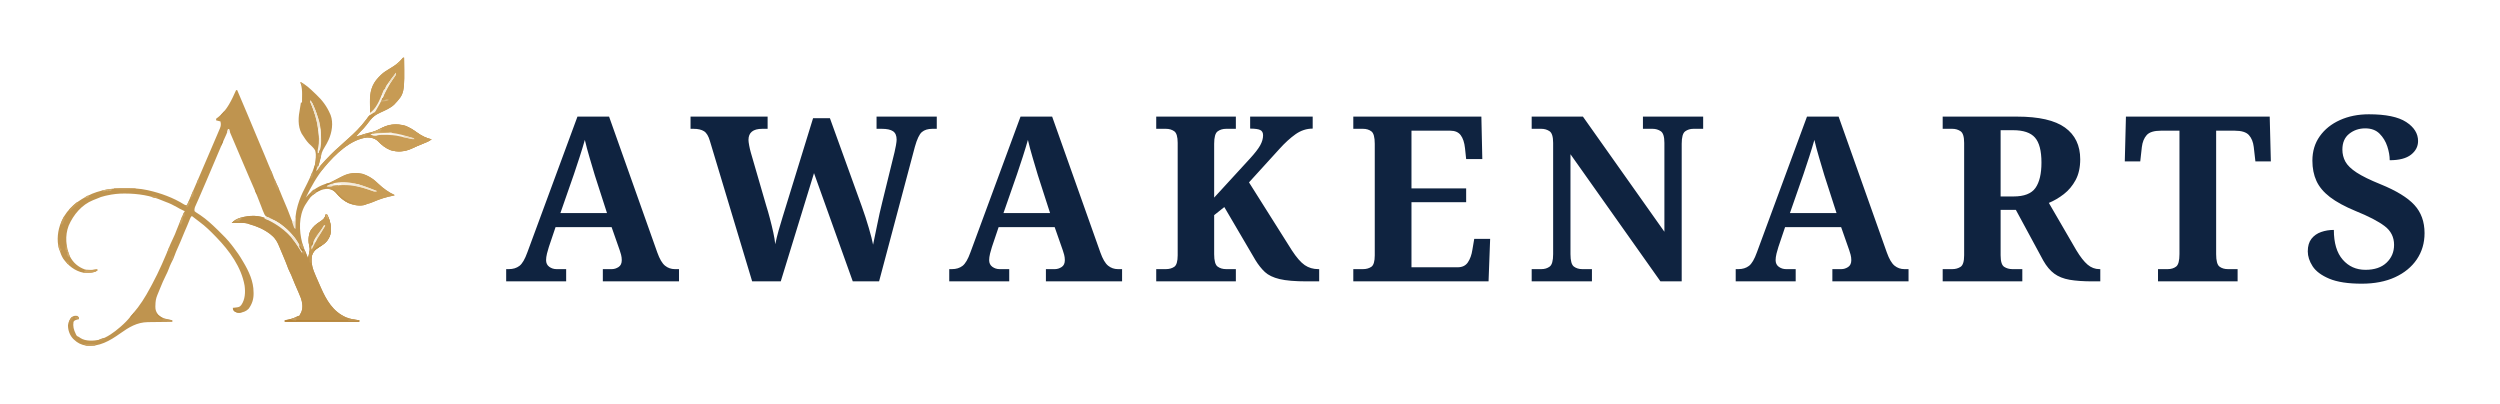
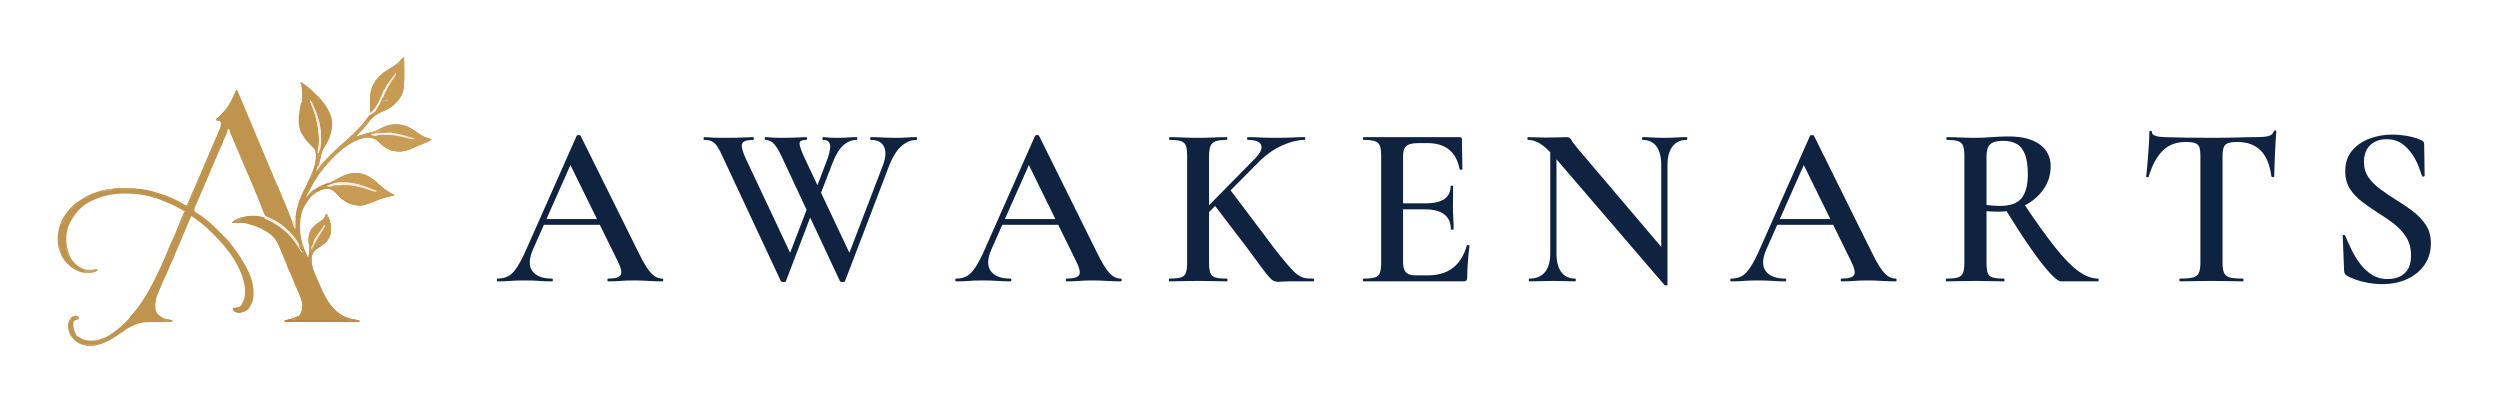
<svg xmlns="http://www.w3.org/2000/svg" viewBox="-34.532 769.698 1126.675 181.865">
  <g transform="translate(62.5019 271.1484) scale(0.65)">
    <path fill="#bf944f" d="M130.147 807h.75c.367 24.776.367 24.776-6.86 32.514-2.702 2.512-6.102 3.92-9.41 5.445-3.137 1.453-5.196 2.739-7.326 5.486q-1.017 1.313-2.037 2.622l-.538.694a39 39 0 0 1-3.845 4.243c-1.182 1.157-2.246 2.418-3.318 3.677a39 39 0 0 0 3.03-.863l.882-.286.934-.302c2.089-.676 4.135-1.276 6.296-1.685 1.928-.409 3.45-1.13 5.15-2.084 5.641-3.15 11.426-4.002 17.72-2.335 3.025 1.113 5.712 2.887 8.31 4.77 3.014 2.169 6.436 3.996 10.112 4.658-1.143.933-2.268 1.505-3.63 2.069l-1.26.527-1.313.54-3.812 1.588a130 130 0 0 0-4.408 1.99c-4.486 1.934-9.512 2.283-14.158.777-3.437-1.386-6.105-3.504-8.64-6.165-2.123-2.017-4.542-2.594-7.387-2.552-11.391 1.076-22.427 11.826-29.428 20.169-5.432 6.653-9.477 13.813-13.23 21.506.196-.235.392-.47.593-.714 3.983-4.631 8.883-7.73 14.787-9.281 2.442-.685 4.516-1.87 6.718-3.113 5.544-3.097 10.608-4.742 17.002-3.498 4.524 1.37 8.091 4.016 11.462 7.243 3.226 3.012 6.828 5.672 10.862 7.49v.375l-.626.119a66 66 0 0 0-14.085 4.38c-1.44.626-2.872 1.086-4.39 1.494l-.935.414c-3.658 1.307-8.469.303-11.932-1.162-3.384-1.73-6.235-4.316-8.647-7.22-1.334-1.478-2.92-2.424-4.929-2.608-4.999-.123-8.922 2.316-12.508 5.707-1.237 1.55-2.306 3.198-3.371 4.869l-.566.873c-4.342 7.602-4.124 17.674-1.948 25.875 1.07 3.662 2.525 7.196 4.012 10.705 1.513-5.992 1.513-5.992.935-8.215-.778-3.238-.718-7.963.938-10.886 1.744-2.742 3.872-4.527 6.6-6.233 2.244-1.448 3.242-2.38 3.886-5.003l1.124.374c.506 1.05.506 1.05.983 2.364l.483 1.307c1.152 3.395 1.46 7.698.196 11.123-.432.87-.432.87-.913 1.686l-.446.816c-1.443 2.21-3.377 3.366-5.57 4.731-2.84 1.8-4.817 3.375-5.594 6.812-.565 5.033.809 9.01 2.809 13.554l.607 1.394q.614 1.407 1.235 2.813.807 1.829 1.603 3.66c3.856 8.767 8.43 16.787 17.588 20.794 2.97 1.143 5.955 1.716 9.116 1.98v1.123H48.125v-1.123l1.098-.18c2.752-.483 5.11-1.05 7.57-2.447.695-.37.695-.37 1.444-.37l.305-.608c.32-.642.664-1.272 1.022-1.894 1.358-3.093.82-6.846-.273-9.95q-.512-1.271-1.053-2.529l-.476-1.18a121 121 0 0 0-2.333-5.35 66 66 0 0 1-1.873-4.542c-.562-1.491-1.163-2.915-1.896-4.33-.814-1.572-1.426-3.162-2.008-4.832a66 66 0 0 0-1.227-3.113q-.827-1.964-1.644-3.933a409 409 0 0 0-1.622-3.858q-.335-.792-.663-1.59c-1.32-3.206-2.596-5.868-5.36-8.096l-1.09-.937c-4.538-3.446-9.224-5.397-14.64-6.928l-1.185-.423c-2.096-.476-4.14-.404-6.282-.373l-1.317.01q-1.6.015-3.2.037c1.019-1.047 1.895-1.803 3.206-2.457l.868-.447c5.548-2.215 12.97-2.901 18.631-.677.942.407 1.85.863 2.762 1.334l1.645.794c3.11 1.54 5.872 3.248 8.468 5.573q.448.384.913.778c5.105 4.435 8.872 9.448 12.195 15.327-1.893-4.432-4.095-8.23-7.116-11.985l-.744-.954c-3.206-3.87-8.612-8.432-13.483-9.861-2.162-.727-3.562-1.382-4.678-3.386-.916-1.904-1.64-3.88-2.373-5.86q-.43-1.1-.865-2.197a584 584 0 0 1-1.747-4.469c-1.047-2.69-2.19-5.334-3.353-7.975a855 855 0 0 1-1.815-4.17l-.384-.886c-1.918-4.428-3.804-8.869-5.693-13.309l-.541-1.27q-1.301-3.054-2.599-6.11a1790 1790 0 0 0-1.931-4.535l-1.441-3.377-.547-1.273-.497-1.17-.443-1.034c-.311-.823-.311-.823-.311-1.572h-.75l-.14.824c-.23 1.032-.553 1.883-.988 2.845l-.476 1.066-.526 1.164-1.145 2.576-.304.684a483 483 0 0 0-3.256 7.578l-1.327 3.136-.36.854a5750 5750 0 0 1-4.978 11.716l-1.693 3.982a929 929 0 0 1-5.152 11.941 478 478 0 0 1-1.582 3.558l-.531 1.202-.452 1.007c-.34 1.008-.436 1.74-.31 2.796.88.775.88.775 2.106 1.544q.678.442 1.352.888l.71.466c4.21 2.838 7.93 6.306 11.562 9.836l.85.825c3.281 3.2 6.496 6.375 9.262 10.036l1.093 1.41c2.337 3.039 4.477 6.128 6.398 9.451l.441.74c3.864 6.476 7.194 13.483 7.166 21.147l.019.996c.003 3.904-1.14 7.33-3.506 10.45-1.871 1.837-3.98 2.511-6.578 2.739-1.441-.13-2.314-.474-3.535-1.24-.749-1.124-.749-1.124-.749-2.248l.904-.071c3.648-.422 3.648-.422 4.925-1.848 2.708-3.839 2.925-8.937 2.305-13.464-2.245-12.826-10.514-24.147-19.37-33.305-.133-.14-.133-.14-.808-.84-3.455-3.57-6.915-6.983-10.92-9.93-.92-.68-1.822-1.38-2.725-2.08q-1.386-1.07-2.775-2.132c-.8.8-1.01 1.297-1.404 2.341-1.147 2.956-2.425 5.856-3.681 8.766a244 244 0 0 0-2.806 6.761c-.576 1.42-1.213 2.812-1.847 4.206-.832 1.846-1.632 3.68-2.294 5.595-.637 1.842-1.495 3.524-2.387 5.255-.565 1.164-1.027 2.332-1.475 3.546a42 42 0 0 1-2.158 4.845c-1.436 2.815-2.651 5.708-3.841 8.634q-.526 1.29-1.057 2.578l-.994 2.425c-.98 2.414-1.246 4.358-1.29 6.94l-.042.931c-.034 2.371.572 3.87 2.055 5.716 2.687 2.617 6.189 3.052 9.738 3.746v1.123l-.752.007q-3.9.037-7.802.091-1.453.02-2.905.032-2.098.02-4.195.053l-1.295.007c-7.659.138-13.203 3.566-19.26 7.875-7.104 5.046-14.7 9.509-23.716 8.415-3.312-.605-5.807-1.796-8.24-4.12l-.652-.62c-2.362-2.492-3.6-6.02-3.55-9.436.227-2.227 1.178-4.052 2.704-5.675 1.384-.922 2.11-.895 3.746-.749.726.492.726.492 1.123 1.124v1.124l-1.24.304c-1.776.572-1.776.572-2.505 1.568-.507 3.002.17 5.565 1.498 8.24l.383.83c.485.884.949 1.01 1.864 1.417l1.077.75c3.658 2.34 9.055 1.99 13.202 1.17 5.305-1.604 10.045-5.074 14.186-8.662l.642-.553c2.498-2.174 4.748-4.422 6.793-7.038a46 46 0 0 1 1.632-1.964c4.67-5.313 8.558-11.494 11.86-17.742.463-.87.937-1.735 1.411-2.599 4.853-8.962 8.855-18.443 12.703-27.875a52 52 0 0 1 1.85-4.003c.92-1.798 1.634-3.648 2.344-5.539.571-1.505 1.19-2.988 1.815-4.472q.607-1.45 1.197-2.906l.354-.87q.346-.852.69-1.705c.477-1.17.949-2.202 1.652-3.257l-.833-.318a23 23 0 0 1-2.69-1.34l-.93-.527-.978-.554c-2.532-1.417-5-2.67-7.743-3.628a35 35 0 0 1-2.296-.916c-8.1-3.513-17.013-4.874-25.775-4.89l-.877-.005c-4.064-.01-7.84.433-11.81 1.316l-1.308.288c-2.022.459-3.865 1.056-5.734 1.952-.861.4-1.733.715-2.626 1.037-7.864 3.149-13.638 10.1-16.924 17.697-2.632 6.92-1.995 14.737.959 21.429 2.239 4.326 5.725 7.261 10.277 8.908 2.812.704 5.782.503 8.614 0v.749c-2.872 1.915-6.406 1.77-9.737 1.498-5.88-1.23-10.376-4.879-13.84-9.64-1.206-1.92-1.965-3.934-2.64-6.09l-.413-1.141c-1.56-5.601-.792-12.694 1.537-17.96l.48-1.174c3.909-8.704 11.678-14.45 20.119-18.302l.961-.452c2.019-.881 4.127-1.453 6.249-2.03q.418-.114.85-.234c5.11-1.331 10.126-1.543 15.371-1.52l1.004.001c4.913.018 9.704.164 14.516 1.239l.872.189c8.52 1.898 17.441 5.13 24.834 9.798.886.5.886.5 2.01.5q4.406-10.144 8.758-20.311l2.634-6.149 1.419-3.31q1.83-4.275 3.67-8.547a1928 1928 0 0 0 3.513-8.204q.57-1.34 1.146-2.675.674-1.57 1.331-3.145l.378-.864c.75-1.832.804-2.969.371-4.847l-2.996-.75v-1.123c.674-.581.674-.581 1.615-1.24 5.97-4.63 9.233-11.875 12.242-18.61h.75c2.44 5.65 4.848 11.311 7.21 16.994q2.954 7.112 5.945 14.209l.752 1.784 1.11 2.636a6687 6687 0 0 1 3.488 8.29l.618 1.47c.9 2.14 1.796 4.28 2.652 6.438.63 1.588 1.31 3.15 2.007 4.71.758 1.706 1.472 3.406 2.083 5.173.637 1.818 1.475 3.48 2.356 5.192 1.097 2.254 2.007 4.587 2.944 6.912.355.87.725 1.732 1.097 2.595.734 1.712 1.452 3.432 2.171 5.15.16.383.322.766.488 1.16a134 134 0 0 1 2.576 6.652 37 37 0 0 0 1.337 3.12c.54 1.134.954 2.174 1.24 3.394l.01-.758c.091-5.175.348-10.01 1.863-14.972l.241-.825c1.153-3.9 2.68-7.45 4.56-11.048 2.58-5.017 5.04-10.103 6.81-15.467q.146-.433.3-.878c.86-3.044 1.065-7.162.16-10.205-1.07-1.85-2.817-3.254-4.342-4.727-1.7-1.798-3.025-3.832-4.358-5.913l-.606-.909c-2.89-5.38-2.32-11.73-1.175-17.49.264-1.357.474-2.703.657-4.073h.75q.03-2.235.046-4.471l.02-1.268c.013-2.445-.158-4.64-.816-6.995l-.374-1.498c3.793 1.77 6.888 4.786 9.877 7.655q.6.577 1.209 1.147c4.116 3.864 7.246 8.071 9.513 13.295l.386.877c1.996 5.407.872 12.053-1.448 17.177-.865 1.806-1.765 3.59-2.865 5.265-1.584 2.444-2.28 4.74-2.862 7.58-.624 2.941-1.355 5.672-2.575 8.427.169-.219.338-.437.51-.662 3.039-3.872 6.393-7.395 9.86-10.878l.795-.8a87 87 0 0 1 4.605-4.272 120 120 0 0 0 3.144-2.864 138 138 0 0 1 3.9-3.517c1.56-1.36 3.04-2.79 4.504-4.254l.792-.794c2.314-2.341 4.386-4.797 6.36-7.434 2.097-2.747 2.097-2.747 3.71-3.547 2.442-1.369 3.605-4.288 4.891-6.67l.454-.823c2.777-5.042 2.777-5.042 3.666-7.44 1.801-4.779 4.827-9.027 7.865-13.086-1.49 1.36-2.591 2.946-3.745 4.588l-.59.824a35.4 35.4 0 0 0-3.155 5.45h-.75l-.266.886c-1.85 5.216-4.518 11.473-8.722 15.218h-.75a654 654 0 0 1-.06-5.353q-.009-.908-.024-1.816c-.109-6.898 1.046-12.273 5.958-17.427l.868-.872.729-.755c2.07-1.997 4.457-3.394 6.912-4.862 3.088-1.85 5.669-3.729 7.936-6.554z" />
    <path fill="#bc904b" d="m76.59 915.614 1.123.374c.506 1.05.506 1.05.983 2.364l.483 1.307c1.152 3.395 1.46 7.698.196 11.123-.432.87-.432.87-.913 1.686l-.446.816c-1.443 2.21-3.377 3.366-5.57 4.731-2.84 1.8-4.817 3.375-5.594 6.812-.565 5.033.809 9.01 2.809 13.554l.607 1.394q.615 1.407 1.235 2.813.807 1.828 1.603 3.66c3.856 8.767 8.43 16.787 17.588 20.794 2.97 1.143 5.955 1.716 9.116 1.98v1.123H48.125v-1.123c.362-.06.725-.12 1.098-.18 2.752-.483 5.11-1.05 7.57-2.447.695-.37.695-.37 1.444-.37l.305-.608c.32-.642.664-1.272 1.022-1.894 1.358-3.093.82-6.846-.273-9.95q-.512-1.271-1.054-2.529l-.475-1.18a121 121 0 0 0-2.333-5.35 66 66 0 0 1-1.873-4.542c-.562-1.491-1.163-2.915-1.896-4.33-.814-1.572-1.426-3.162-2.008-4.832a66 66 0 0 0-1.227-3.113q-.827-1.964-1.644-3.933a409 409 0 0 0-1.622-3.858q-.335-.792-.663-1.59c-1.32-3.206-2.596-5.868-5.36-8.096l-1.09-.937c-4.538-3.446-9.224-5.397-14.64-6.928l-1.185-.423c-2.096-.476-4.14-.404-6.282-.373l-1.317.01q-1.6.015-3.2.037c1.019-1.047 1.895-1.803 3.206-2.457l.868-.447c5.548-2.215 12.97-2.901 18.631-.677.942.407 1.85.863 2.762 1.334l1.645.794c3.11 1.54 5.872 3.248 8.468 5.573q.448.384.913.778c5.105 4.435 8.872 9.448 12.195 15.327l-.423-.767-.536-1.012-.54-1c-.403-1.044-.398-1.442.001-2.465l.445 1.264c.31.736.31.736.679 1.358l.913.351c1.32.548 1.545 1.289 2.115 2.555a93 93 0 0 1 1.466 3.836c1.513-5.992 1.513-5.992.935-8.215-.778-3.238-.718-7.963.938-10.886 1.744-2.742 3.872-4.527 6.6-6.233 2.244-1.448 3.242-2.38 3.886-5.003" />
    <path fill="#c79b54" d="M130.147 807h.75c.367 24.776.367 24.776-6.86 32.514-2.702 2.512-6.102 3.92-9.41 5.445-3.137 1.453-5.196 2.739-7.326 5.486q-1.017 1.313-2.037 2.622l-.538.694a39 39 0 0 1-3.845 4.243c-1.182 1.157-2.246 2.418-3.318 3.677a39 39 0 0 0 3.03-.863l.882-.286.934-.302c2.089-.676 4.135-1.276 6.296-1.685 1.928-.409 3.45-1.13 5.15-2.084 5.641-3.15 11.426-4.002 17.72-2.335 3.025 1.113 5.712 2.887 8.31 4.77 3.014 2.169 6.436 3.996 10.112 4.658-1.143.933-2.268 1.505-3.63 2.069l-1.26.527-1.313.54-3.812 1.588a130 130 0 0 0-4.408 1.99c-4.486 1.934-9.512 2.283-14.158.777-3.437-1.386-6.105-3.504-8.64-6.165-2.123-2.017-4.542-2.594-7.387-2.552-11.569 1.093-22.632 12.052-29.674 20.54l-.504.614c-1.993 2.399-1.993 2.399-3.49 2.544l-.75-.75c.07-1.556 1.178-2.603 2.154-3.721l.58-.67c3.813-4.323 7.94-8.487 12.313-12.245 1.064-.92 2.09-1.88 3.118-2.839a138 138 0 0 1 3.9-3.517c1.56-1.36 3.04-2.79 4.504-4.254l.792-.794c2.314-2.341 4.386-4.797 6.36-7.434 2.097-2.747 2.097-2.747 3.71-3.547 2.442-1.369 3.605-4.288 4.891-6.67l.454-.823c2.777-5.042 2.777-5.042 3.666-7.44 1.801-4.779 4.827-9.027 7.865-13.086-1.49 1.36-2.591 2.946-3.745 4.588l-.59.824a35.4 35.4 0 0 0-3.155 5.45h-.75l-.266.886c-1.85 5.216-4.518 11.473-8.722 15.218h-.75a654 654 0 0 1-.06-5.353q-.009-.908-.024-1.816c-.109-6.898 1.046-12.273 5.958-17.427l.868-.872.729-.755c2.07-1.997 4.457-3.394 6.912-4.862 3.088-1.85 5.669-3.729 7.936-6.554z" />
    <path fill="#c89c55" d="M109.548 891.27c1.305 1.067 2.528 2.205 3.745 3.37 3.226 3.012 6.828 5.672 10.862 7.49v.375l-.626.119a66 66 0 0 0-14.085 4.38c-1.44.626-2.872 1.086-4.39 1.494l-.935.414c-3.658 1.307-8.469.303-11.932-1.162-3.059-1.564-5.826-3.87-8.037-6.485-2.295-2.71-4.502-3.207-7.935-3.629v-.374h2.247v-.75h-1.498v-.748l4.12-1.498-1.498-.75c2.247-1.123 2.247-1.123 2.953-1.474a277 277 0 0 0 3.867-1.962l.789-.405q.75-.385 1.498-.778c6.966-3.555 14.626-1.924 20.855 2.372" />
    <path fill="#c99d56" d="m138.991 858.248.894.648c3.014 2.169 6.436 3.996 10.112 4.658-1.143.933-2.268 1.505-3.63 2.069l-1.26.527-1.313.54a1923 1923 0 0 0-3.812 1.588 130 130 0 0 0-4.408 1.99c-4.486 1.934-9.512 2.283-14.158.777-3.448-1.39-6.091-3.519-8.65-6.167-2.133-2.055-4.497-2.432-7.338-2.822v-.375l3.746-.749-1.498-.749 1.498-.374v-.75l-.75-.374.69-.222c2.536-.865 4.88-1.956 7.237-3.217 7.554-3.944 16.004-1.65 22.64 3.002" />
    <path fill="#c59953" d="m76.59 915.614 1.123.374c.506 1.05.506 1.05.983 2.364l.483 1.307c1.152 3.395 1.46 7.698.196 11.123-.432.87-.432.87-.913 1.686l-.446.816c-1.443 2.21-3.377 3.367-5.57 4.731-2.86 1.805-4.732 3.397-5.594 6.812a28.6 28.6 0 0 0-.375 4.494l-1.123-.374q-.11-1.755-.21-3.511l-.065-1.01-.055-.965-.053-.892c.008-.738.008-.738.383-1.487.084-2.284.084-2.284-.186-3.362-.802-3.215-.71-7.967.935-10.87 1.744-2.742 3.872-4.527 6.6-6.233 2.244-1.448 3.242-2.38 3.886-5.003" />
    <path fill="#f7f1e8" d="M35.017 917.112c5.12 1.743 9.368 4.356 13.483 7.865l.875.723c4.848 4.12 8.715 9.864 11.11 15.756l-.375.75c-1.082-1.607-2.158-3.212-3.16-4.87-5.266-8.459-12.714-14.139-21.559-18.352q-.75-.371-1.498-.749h1.124z" />
    <path fill="#f5edde" d="M112.17 899.509c-1.338.476-2.108.268-3.426-.205l-1.134-.396-1.199-.429c-5.724-1.979-11.157-3.164-17.228-3.16h-1.05c-2.116.015-4.09.181-6.16.652-1.537.289-3.077.228-4.634.167.913-.914 1.655-1.117 2.879-1.521l1.151-.388c10.54-2.937 21.157 1.427 30.8 5.28" />
    <path fill="#f7f2e6" d="M65.728 836.588c1.591 1.4 2.16 3.347 2.95 5.267l.504 1.22c1.373 3.388 2.504 6.795 3.288 10.367l.208.907c.615 2.959.665 5.863.658 8.877l.018 1.482c.001 2.714-.19 4.96-1.259 7.46l-.374 1.124h-.75c-.063-1.487-.001-2.741.37-4.184.41-1.783.51-3.472.496-5.296l-.005-.979c-.153-8.643-2.442-16.956-5.859-24.842-.245-.654-.245-.654-.245-1.403" />
    <path fill="#f8f2e7" d="M125.278 817.487c0 1.255-.164 1.494-.864 2.484l-.563.812-.61.87c-1.584 2.318-3.05 4.652-4.353 7.14l-.405.773c-.803 1.564-1.506 3.156-2.193 4.775-1.408 3.062-2.951 6.054-4.729 8.918l-.787 1.272c-.938 1.151-1.736 1.613-3.099 2.17l-.374-1.499 1.025-.787c4.26-3.567 6.439-10.405 8.713-15.318h.749l.082-.782c.376-1.402 1.122-2.405 1.978-3.548.082-.114.082-.114.501-.686q.775-1.053 1.559-2.1l.506-.681a506 506 0 0 1 2.864-3.813" />
    <path fill="#f7f1e7" d="M116.664 858.849h1.48c4.917.06 9.544 1.088 14.25 2.458l1.064.31c1.55.458 3.069.919 4.554 1.562-.936.469-1.263.33-2.273.11l-.925-.198-.968-.216-.943-.202c-1.45-.315-2.892-.647-4.33-1.017-3.79-.931-7.53-1.165-11.417-1.168l-1.086-.001c-1.503.012-2.819.067-4.275.445-1.645.089-2.685.047-4.12-.749 3-1.126 5.802-1.34 8.99-1.334" />
    <path fill="#c49a56" d="M72.095 871.42h.75c1.066 2.207.524 3.877-.071 6.132l-.252 1.03a47 47 0 0 1-1.925 5.946l-.375-1.124-1.123.375c-.047-2.765-.047-2.765.176-3.862.246-1.248.326-2.477.409-3.746l.095-1.423.069-1.082 1.873-.374z" />
    <path fill="#b17e30" d="M53.369 988.647v.375l46.441.374v.375H48.5v-.375c1.699-.544 3.064-.837 4.869-.749" />
    <path fill="#f2e8d7" d="M65.728 836.588c1.591 1.4 2.16 3.347 2.95 5.267l.502 1.216c.988 2.442 1.89 4.887 2.611 7.421l.236.81c.421 1.593.454 2.79.068 4.387l-.21 1.077-.164.796h-.375l-.098-.884c-.826-6.574-2.644-12.616-5.275-18.687-.245-.654-.245-.654-.245-1.403" />
    <path fill="#f2e9d7" d="m75.466 923.104.749.375-.783 1.264c-3.06 4.961-6.063 9.952-8.58 15.215-.49-1.116-.347-1.584.03-2.77q.316-.75.648-1.49c.06-.132.06-.132.355-.8 1.2-2.59 2.797-4.794 4.51-7.06 1.112-1.518 2.084-3.133 3.07-4.734" />
    <path fill="#f4eddd" d="M125.278 817.487c0 1.255-.164 1.494-.864 2.484l-.563.812-.61.87c-2.213 3.233-4.074 6.567-5.828 10.066l-.465.928-.284.57-1.123-.374c.415-1.306.847-2.538 1.498-3.746h.749l.082-.782c.376-1.402 1.122-2.405 1.978-3.548l.501-.686q.775-1.053 1.559-2.1l.506-.681a506 506 0 0 1 2.864-3.813" />
    <path fill="#faf7f1" d="m117.273 858.99 1.572.015q1.906.02 3.812.055c-1.114.636-1.94.847-3.218.877l-.983.034-1.02.025c-3.85.095-3.85.095-5.64.937-1.654.115-2.68.044-4.12-.75 3.17-1.257 6.243-1.257 9.597-1.194" />
    <path fill="#f1e7d7" d="M52.994 930.22c1.543.515 2.053 1.572 2.903 2.88l.496.755c1.557 2.413 3.032 4.926 4.092 7.601l-.375.75c-1.082-1.607-2.158-3.212-3.16-4.87-.889-1.445-1.922-2.746-3-4.053-.616-.864-.977-1.692-1.33-2.688z" />
    <path fill="#f3e6d0" d="M95.316 894.266c2.318.195 4.34.588 6.531 1.357l.86.295c3.19 1.104 6.33 2.339 9.463 3.59-1.338.477-2.108.27-3.426-.204l-1.135-.396-1.198-.429c-3.303-1.147-6.517-2.131-9.971-2.715l.374-.75z" />
    <path fill="#cea667" d="M-81.837 953.816v.749c-2.926 1.95-6.369 1.577-9.738 1.498 1.026-1.24 1.536-1.828 3.163-2.042l1.379.076c1.843.085 3.39-.281 5.196-.281" />
    <path fill="#c0934b" d="M80.335 897.636c1.526.515 2.498 1.203 3.675 2.294l.999.915c.944.911.944.911 1.641 1.694 2.3 2.574 5.21 3.788 8.291 5.21q.752.37 1.499.749c-4.781-.228-8.42-2.963-11.614-6.436q-.632-.75-1.256-1.507c-.954-1.044-2.066-1.757-3.235-2.544z" />
    <path fill="#d0ab69" d="m114.417 856.063 1.124.75-1.873 1.498 7.116.374v.375l-.824.028-3.717.136-1.296.044-1.258.048-1.154.041c-1.14.08-2.238.246-3.361.452v-.75l-.75-.374.836-.288c.365-.13.73-.258 1.108-.39l1.092-.383c1.066-.43 1.99-.944 2.957-1.56" />
    <path fill="#fcfbf8" d="m87.076 894.266.375.749c-3.397.662-6.635 1.289-10.112 1.123 2.561-2.562 6.413-1.981 9.737-1.872" />
    <path fill="#c3944c" d="M110.297 844.828c.375 1.123.375 1.123.164 1.825-.781 1.155-1.658 1.84-2.786 2.669h-1.123l-1.124.749c0-1.538.437-1.883 1.498-2.996a55 55 0 0 1 3.371-2.247" />
    <path fill="#c49a58" d="M-70.226 897.636h14.98v.375c-10.018 1.049-10.018 1.049-14.98 0z" />
    <path fill="#c59b58" d="m68.35 898.385 1.498.75v1.498c-1.124.842-1.124.842-2.247 1.498l-1.498-1.124c.521-1.261 1.115-1.867 2.247-2.622" />
    <path fill="#c79d57" d="m-95.694 907 .749.374v.75c-.59.58-.59.58-1.382 1.24a44 44 0 0 0-2.668 2.434c-.82.82-.82.82-1.943 1.569l-.374-1.124 1.756-1.78.987-1A34 34 0 0 1-95.694 907" />
    <path fill="#eee3ce" d="M65.728 836.588c1.516 1.35 2.096 3.13 2.88 4.962q.231.52.471 1.055c.845 1.961 1.347 3.456 1.143 5.593-.782-.782-.938-1.151-1.26-2.178l-.278-.863-.287-.914c-.766-2.377-1.616-4.639-2.669-6.906z" />
    <path fill="#f0e7d6" d="M55.241 917.86h.375v7.866c-1.096-.548-1.146-1.274-1.545-2.411-.132-.37-.265-.74-.4-1.122-.302-.961-.302-.961-.302-1.71h1.498z" />
    <path fill="#b98c44" d="M12.17 980.782h3.371l-1.498 1.498c.962.481 1.785.498 2.856.585l1.138.095.875.07c-1.402.934-2.083.889-3.745.748-1.427-.511-2.066-.768-2.763-2.13z" />
    <path fill="#f1e5cf" d="m75.466 923.104.749.375q-.98 1.628-1.966 3.254l-.558.926c-.948 1.562-1.903 3.041-3.094 4.434-.297-.601-.297-.601-.375-1.498a23 23 0 0 1 1.756-2.364c1.352-1.64 2.474-3.254 3.488-5.127" />
    <path fill="#fbfaf6" d="M72.095 854.94c.962 1.439.834 2.926.796 4.588l-.01.846q-.015 1.027-.037 2.056l-.749.375c-.912-6.041-.912-6.041 0-7.865" />
    <path fill="#c69e5d" d="M60.11 935.838c.735 1.313 1.108 2.672 1.498 4.12-2.09-.546-2.09-.546-2.785-1.451-.248-.937-.233-1.41.164-2.294z" />
    <path fill="#c7a062" d="M-91.2 1005.5h8.24l-.375 1.125q-1.545.044-3.09.07l-.882.028-.856.011-.784.018c-.755-.127-.755-.127-2.253-1.251" />
    <path fill="#c49b5b" d="M40.635 890.895c.831.832 1.062 1.436 1.474 2.528.438 1.14.888 2.19 1.451 3.277l.445.936-.374.75-1.124-.375a27 27 0 0 1-1.006-2.739l-.256-.769c-.41-1.275-.61-2.255-.61-3.608" />
    <path fill="#c69d5b" d="M-104.683 916.737c.512 1.39.234 2.259-.258 3.629l-.378 1.104c-.488.885-.488.885-1.291 1.197l-.695.063c.617-2.13 1.607-4.033 2.622-5.993" />
    <path fill="#cba361" d="m-23.036 917.112.75.749c-.126 1.804-.753 3.248-1.499 4.869l-1.123-.375c.578-1.768 1.153-3.527 1.872-5.243" />
    <path fill="#c8a365" d="M19.286 918.235h-1.123v.75l-1.498.749.374.749h-2.996v-1.124q.886-.394 1.779-.772l1-.435c1.024-.308 1.479-.282 2.464.083" />
    <path fill="#b98d45" d="M82.207 893.891c-1.623 1.082-3.26 1.962-5.243 1.756l-.75-.258c.375-.749.375-.749 1.101-1.17 1.633-.467 3.206-.387 4.892-.328" />
    <path fill="#c29959" d="m-36.144 987.898.74.15c1.747.354 3.492.696 5.252.974v.374h-6.367z" />
    <path fill="#ceab70" d="M-71.35 898.385c-.655.585-.655.585-1.498 1.124-.796-.164-.796-.164-1.498-.375l-.75.75v-.75l-1.03.422c-1.216.327-1.216.327-2.041-.026q-.333-.194-.673-.396 1.45-.297 2.902-.585l.828-.172c1.388-.271 2.41-.403 3.76.008" />
    <path fill="#ecddc2" d="M125.278 817.487c0 1.258-.185 1.537-.875 2.544l-.552.808-.586.838-.576.85c-1.067 1.543-1.067 1.543-1.53 2.076h-.75c.518-1.499 1.214-2.552 2.224-3.769.907-1.1 1.8-2.2 2.645-3.347" />
    <path fill="#c19553" d="m96.908 988.624.845.113q1.03.139 2.057.284v.375h-7.865c.375-.75.375-.75 1.056-.991 1.318-.214 2.597.033 3.907.219" />
    <path fill="#f4ecdf" d="m35.017 917.112 2.996 1.123-.375 1.499-3.745-1.124 1.124-.375z" />
    <path fill="#c9a261" d="M-15.17 898.76c.55 1.652.163 2.882-.375 4.494h-.749l-.375 1.498h-.749c.655-2.047 1.37-4.029 2.248-5.992" />
    <path fill="#c29a5d" d="m56.365 987.523-.375 1.873h-3.745v-1.123q.817-.298 1.639-.585c.304-.11.608-.218.921-.33.81-.209.81-.209 1.56.165" />
    <path fill="#c99c54" d="M-81.837 953.816v.749c-1.17.78-1.325.838-2.626.74l-.86-.059-.891-.073c-.299-.02-.597-.042-.905-.064q-1.104-.08-2.208-.17v-.374l1.025-.07c.221-.014.221-.014 1.339-.094l1.33-.092c1.361-.137 2.407-.493 3.796-.493" />
    <path fill="#bd8d44" d="m69.099 881.531.14.726.234.773.75.374c-.281 1.78-.281 1.78-1.124 2.622l-.75-.375.165-1.638.092-.922c.118-.81.118-.81.493-1.56" />
    <path fill="#b68335" d="M53.369 988.647v.375l3.37.374v.375H48.5v-.375c1.7-.544 3.065-.837 4.87-.749" />
    <path fill="#c1974f" d="M12.92 920.108c1.048.014 1.888.09 2.902.281l.791.129c.643.105 1.284.221 1.924.34v.374l-7.116.374z" />
    <path fill="#b5863d" d="M58.237 936.587c.75 1.124.75 1.124 1.054 1.896.6.98 1.247 1.137 2.317 1.475l-.749 1.873c-1.25-1.121-1.975-2.194-2.622-3.745z" />
    <path fill="#bd9042" d="m73.219 936.587.749.375c-1.983 1.395-3.967 2.787-5.993 4.12.906-2.306 3.137-3.421 5.244-4.495" />
    <path fill="#c9a364" d="m-18.541 906.625 1.123.375c-.452 1.66-.942 2.614-2.247 3.745l-.749-1.124.515-.445c.712-.794 1.007-1.551 1.358-2.551" />
    <path fill="#ecdabe" d="m132.131 861.414 1.012.267c.381.085.761.17 1.153.256l1.188.283 1.2.28.954.305.374.75-7.865-1.499c1.124-.75 1.124-.75 1.984-.642" />
    <path fill="#d6b783" d="M120.41 836.213c-1.275.85-1.935.886-3.442.984l-1.233.085-.943.055.374-1.124q.994-.109 1.99-.21l1.119-.119c1.01-.045 1.01-.045 2.134.33" />
    <path fill="#ba8d46" d="m-41.013 984.153.494.439c1.4 1.224 2.805 2.31 4.375 3.306-1.124.375-1.124.375-1.767.054-2.339-1.749-2.339-1.749-3.102-3.05z" />
    <path fill="#c99e5a" d="m-43.635 902.505 1.452.328.816.184c.729.237.729.237 1.478.986-1.608.473-2.576.236-4.12-.374z" />
    <path fill="#eee4d3" d="m82.582 894.64-1.873.75v.748h-3.37c.757-.757 1.22-1.002 2.2-1.381l.77-.309c.891-.21 1.413-.095 2.273.192" />
    <path fill="#c69b58" d="m-99.44 986.774 1.124.375q-.427.66-.866 1.31l-.487.738-.52.574h-1.123c.444-1.264.852-2.115 1.872-2.997" />
    <path fill="#cfa86a" d="M-102.81 940.707c.88.88 1.022 1.482 1.357 2.669l.296 1.033.22.793c-1.124-.375-1.124-.375-1.593-1.264-.28-.984-.28-.984.094-2.107l-.749-.375z" />
    <path fill="#cda361" d="M-108.803 936.213c.562.445.562.445 1.124 1.123.07 1.007.07 1.007 0 1.873l1.123.375-.749 1.872c-1.118-1.676-1.498-3.235-1.498-5.243" />
    <path fill="#f7f1e4" d="M69.848 931.344h.749c-.209 1.252-.506 2.26-1.124 3.37H68.35c.396-1.274.752-2.252 1.498-3.37" />
    <path fill="#f2e8d8" d="M95.316 894.266q.808.08 1.615.164l.909.092c.847.118.847.118 1.97.493v.749h-3.37l.374-.75z" />
    <path fill="#c7a05f" d="M66.852 887.15h1.123c-.208 1.252-.506 2.259-1.123 3.37h-1.124z" />
    <path fill="#caa261" d="m104.68 859.809-1.124 2.247.749.374h-2.247l.749-.374-.375-1.873c1.124-.374 1.124-.374 2.247-.374" />
    <path fill="#ba8e46" d="m-56.369 983.778.375 1.124-2.996 2.996c0-1.415.373-1.67 1.31-2.692l.738-.812z" />
    <path fill="#c79f5e" d="M-97.567 986.774h2.622l.374 1.499-2.621-.375z" />
    <path fill="#f3ecde" d="M72.47 881.906c-.522 1.661-1.35 2.575-2.622 3.745q.252-.832.515-1.662c.095-.308.19-.617.29-.935.416-1.01.736-1.148 1.817-1.148" />
    <path fill="#bb8d47" d="M6.552 843.704c0 1.483-.505 1.809-1.498 2.88l-.842.917-.656.697c0-1.483.505-1.808 1.498-2.88l.843-.916z" />
    <path fill="#c49a5b" d="M61.234 940.333h.749c.234.678.234.678.374 1.498l-.749 1.123-.374.75-.75-.75c.123-.98.308-1.738.75-2.621" />
    <path fill="#cea662" d="M-103.56 936.587h.375l.375 4.12-1.124-.374z" />
    <path fill="#c19a59" d="M-76.968 1001.381v1.124c-1.24.421-1.24.421-2.622.749l-1.123-.75q.725-.282 1.451-.561l.817-.316c.728-.246.728-.246 1.477-.246" />
    <path fill="#c69e5c" d="m-11.8 890.895.75 1.123c-.328 1.194-.328 1.194-.75 2.248h-1.123z" />
    <path fill="#c29a58" d="M37.638 885.651h1.124c.547.992.749 1.459.749 2.622h-1.124z" />
    <path fill="#f8f3eb" d="M8.8 856.438h.749l.749 2.247-2.248.375z" />
    <path fill="#c49d5a" d="M-32.024 938.46c.749 1.124.749 1.124.608 1.943l-.234.679h-.749v.749h-.749z" />
    <path fill="#ba8a44" d="M27.526 898.01c1.233 1.353 1.703 2.295 1.873 4.12-1.023-.882-1.457-1.715-1.873-2.996z" />
    <path fill="#bb8f45" d="m71.72 897.636 1.873.375c-1.314 1.16-2.431 1.776-4.12 2.247.612-.64 1.075-1.1 1.873-1.498z" />
    <path fill="#cba160" d="m72.095 873.666.375.75h.749l-.375 2.247-1.498-1.499z" />
    <path fill="#b48941" d="M5.054 863.929c.375 1.123.375 1.123.084 1.888l-.435.804-.432.811-.34.616c-.375-.749-.375-.749-.179-1.464l.32-.806.312-.81c.296-.665.296-.665.67-1.04" />
    <path fill="#ca9e5b" d="M58.987 823.854c.924.431 1.516.767 2.247 1.498-.14.983-.14.983-.375 1.873-.749-1.124-.749-1.124-.749-1.873h-.749z" />
    <path fill="#cda45b" d="m127.9 809.622.375 1.123c-.656.773-.656.773-1.499 1.498l-1.498-.374z" />
    <path fill="#cba462" d="M85.204 895.39v1.123l-4.12-.375v-.374c1.395-.26 2.7-.416 4.12-.375" />
    <path fill="#d3a969" d="m76.59 915.614 1.123.374c.445 1.334.445 1.334.75 2.622h-.75c-.765-1.088-1.124-1.648-1.124-2.996" />
    <path fill="#cda869" d="m-88.204 902.505.75.375-.75 1.123c-1.357.258-1.357.258-2.621.375.792-.872 1.516-1.445 2.621-1.873" />
    <path fill="#c29550" d="m106.177 859.434.75.375c.233.772.233.772.374 1.498h-1.873l-.374-.75z" />
    <path fill="#f9f5ec" d="m116.29 832.468.374 1.124-.749 1.123h-1.123c.655-1.826.655-1.826 1.498-2.247" />
    <path fill="#c09654" d="M85.953 985.65c2.528.282 2.528.282 3.37 1.124-.632.281-.632.281-1.498.375-1.03-.726-1.03-.726-1.872-1.498" />
    <path fill="#cba05b" d="M-103.56 948.198c.703.093.703.093 1.499.374.468.773.468.773.749 1.498h-1.124c-.632-.936-.632-.936-1.123-1.872" />
    <path fill="#c59c5d" d="m-29.777 944.453.749.749c-.137 1.099-.324 1.447-1.124 2.247-.348-.976-.43-1.364-.023-2.341z" />
    <path fill="#b98d43" d="M67.6 934.34c.375 1.124.375 1.124-.163 2.318l-.585 1.053c-.258-.632-.258-.632-.375-1.498.539-1.03.539-1.03 1.124-1.873" />
    <path fill="#c9a165" d="m-21.912 914.49.75.75c-.141.982-.141.982-.375 1.872h-1.124z" />
    <path fill="#c2974d" d="M115.54 835.09h.75v.749h2.247c-1.21.806-1.605.824-2.996.749z" />
  </g>
-   <text x="628.25" y="896.5" fill="#0f2340" font-family="'Cormorant Garamond',Georgia,serif" font-size="104" font-weight="600" letter-spacing=".12em" text-anchor="middle" textLength="876.5">AWAKENARTS</text>
+   <g>
+     <path fill="#0f2340" transform="translate(190.000 896.500) scale(0.104 -0.104)" d="M179 245 192 270H472L479 245ZM711 12Q715 12 715.0 6.0Q715 0 711 0Q681 0 649.5 2.0Q618 4 589 4Q556 4 531.5 2.0Q507 0 477 0Q473 0 473.0 6.0Q473 12 477 12Q522 12 531.0 28.0Q540 44 516 91L307 516L348 583L150 137Q124 76 148.5 44.0Q173 12 232 12Q237 12 237.0 6.0Q237 0 232 0Q202 0 177.0 2.0Q152 4 114 4Q76 4 53.5 2.0Q31 0 -2 0Q-6 0 -6.0 6.0Q-6 12 -2 12Q25 12 44.5 23.0Q64 34 83.0 63.5Q102 93 125 146L340 631Q342 634 349.0 634.0Q356 634 357 631L602 137Q625 89 643.0 61.5Q661 34 677.0 23.0Q693 12 711 12Z" />
+     <path fill="#0f2340" transform="translate(282.536 896.500) scale(0.104 -0.104)" d="M482 329 357 1Q356 -3 346.5 -3.0Q337 -3 335 1L82 542Q69 571 58.5 586.0Q48 601 35.5 607.0Q23 613 3 613Q0 613 0.0 619.0Q0 625 3 625Q16 625 24.5 624.0Q33 623 45.5 622.5Q58 622 79 622Q119 622 143.5 622.5Q168 623 185.0 624.0Q202 625 215 625Q218 625 218.0 619.0Q218 613 215 613Q175 613 167.5 597.5Q160 582 183 532L384 105L344 43L464 355ZM923 625Q925 625 925.0 619.0Q925 613 923 613Q888 613 858.0 586.5Q828 560 807 508L613 1Q612 -3 602.5 -3.0Q593 -3 591 1L338 542Q322 577 306.0 595.0Q290 613 268 613Q265 613 265.0 619.0Q265 625 268 625Q279 625 287.5 624.0Q296 623 306.5 622.5Q317 622 336 622Q384 622 406.5 623.5Q429 625 445 625Q448 625 448.0 619.0Q448 613 445 613Q417 613 416.0 598.5Q415 584 439 532L641 105L601 43L778 505Q796 554 782.0 583.5Q768 613 725 613Q722 613 722.0 619.0Q722 625 725 625Q751 625 774.5 623.5Q798 622 834 622Q862 622 880.0 623.5Q898 625 923 625ZM470 355 530 512Q551 565 548.5 589.0Q546 613 518 613Q515 613 515.0 619.0Q515 625 518 625Q528 625 532.5 624.0Q537 623 547.0 622.5Q557 622 583 622Q609 622 625.0 623.5Q641 625 664 625Q666 625 666.0 619.0Q666 613 664 613Q631 613 604.5 588.5Q578 564 557 508L488 329Z" />
+     <path fill="#0f2340" transform="translate(396.599 896.500) scale(0.104 -0.104)" d="M179 245 192 270H472L479 245ZM711 12Q715 12 715.0 6.0Q715 0 711 0Q681 0 649.5 2.0Q618 4 589 4Q556 4 531.5 2.0Q507 0 477 0Q473 0 473.0 6.0Q473 12 477 12Q522 12 531.0 28.0Q540 44 516 91L307 516L348 583L150 137Q124 76 148.5 44.0Q173 12 232 12Q237 12 237.0 6.0Q237 0 232 0Q202 0 177.0 2.0Q152 4 114 4Q76 4 53.5 2.0Q31 0 -2 0Q-6 0 -6.0 6.0Q-6 12 -2 12Q25 12 44.5 23.0Q64 34 83.0 63.5Q102 93 125 146L340 631Q342 634 349.0 634.0Q356 634 357 631L602 137Q625 89 643.0 61.5Q661 34 677.0 23.0Q693 12 711 12Z" />
+     <path fill="#0f2340" transform="translate(489.135 896.500) scale(0.104 -0.104)" d="M109 81V544Q109 573 104.0 587.5Q99 602 82.5 607.5Q66 613 33 613Q31 613 31.0 619.0Q31 625 33 625Q59 625 90.0 623.5Q121 622 156 622Q194 622 225.0 623.5Q256 625 280 625Q283 625 283.0 619.0Q283 613 280 613Q248 613 232.0 607.0Q216 601 210.0 586.0Q204 571 204 542V81Q204 52 209.5 37.0Q215 22 231.0 17.0Q247 12 280 12Q284 12 284.0 6.0Q284 0 280 0Q255 0 224.5 1.0Q194 2 156 2Q121 2 89.0 1.0Q57 0 32 0Q30 0 30.0 6.0Q30 12 32 12Q65 12 81.5 17.0Q98 22 103.5 37.0Q109 52 109 81ZM369 145 224 335 294 399 444 200Q485 144 514.0 108.5Q543 73 562.0 52.5Q581 32 596.0 23.5Q611 15 625.0 13.5Q639 12 656 12Q659 12 659.0 6.0Q659 0 656 0Q612 0 585.0 0.0Q558 0 544 0Q531 0 522.0 -1.0Q513 -2 506 -2Q492 -2 482.5 3.0Q473 8 460.5 23.0Q448 38 426.5 67.0Q405 96 369 145ZM143 268 401 530Q438 567 430.0 590.0Q422 613 371 613Q369 613 369.0 619.0Q369 625 371 625Q398 625 425.0 623.5Q452 622 496 622Q541 622 567.0 623.5Q593 625 618 625Q621 625 621.0 619.0Q621 613 618 613Q575 613 523.0 590.0Q471 567 426 524L170 266Z" />
+     <path fill="#0f2340" transform="translate(575.638 896.500) scale(0.104 -0.104)" d="M476 0H42Q39 0 39.0 6.0Q39 12 42 12Q75 12 91.0 17.0Q107 22 112.5 37.0Q118 52 118 81V544Q118 573 112.5 587.5Q107 602 91.0 607.5Q75 613 42 613Q39 613 39.0 619.0Q39 625 42 625H458Q468 625 468 616L470 486Q470 484 465.0 483.5Q460 483 458 486Q447 543 412.0 571.0Q377 599 320 599H279Q254 599 239.5 593.5Q225 588 219.0 575.5Q213 563 213 542V85Q213 64 218.5 50.5Q224 37 236.0 31.5Q248 26 270 26H319Q387 26 429.0 58.5Q471 91 489 155Q490 158 495.5 157.0Q501 156 501 154Q497 126 494.0 87.0Q491 48 491 15Q491 0 476 0ZM420 226Q420 268 392.0 290.0Q364 312 308 312H168V338H309Q365 338 392.0 357.0Q419 376 419 412Q419 415 424.5 415.0Q430 415 430 412Q430 380 429.5 362.0Q429 344 429 325Q429 301 430.5 277.5Q432 254 432 226Q432 224 426.0 224.0Q420 224 420 226Z" />
+     <path fill="#0f2340" transform="translate(651.118 896.500) scale(0.104 -0.104)" d="M125 121V602L152 600V121Q152 68 173.0 40.0Q194 12 233 12Q236 12 236.0 6.0Q236 0 233 0Q212 0 189.5 1.0Q167 2 140 2Q111 2 84.5 1.0Q58 0 35 0Q32 0 32.0 6.0Q32 12 35 12Q79 12 102.0 40.0Q125 68 125 121ZM633 -14Q633 -17 628.0 -17.5Q623 -18 621 -17L140 543Q104 584 78.5 598.5Q53 613 29 613Q26 613 26.0 619.0Q26 625 29 625Q48 625 68.0 624.0Q88 623 105 623Q135 623 159.5 624.0Q184 625 197 625Q210 625 216.0 613.5Q222 602 246 573L625 127ZM633 503V-14L606 16V503Q606 556 585.5 584.5Q565 613 525 613Q523 613 523.0 619.0Q523 625 525 625Q546 625 569.0 623.5Q592 622 619 622Q645 622 670.0 623.5Q695 625 716 625Q719 625 719.0 619.0Q719 613 716 613Q676 613 654.5 584.5Q633 556 633 503Z" />
+     <path fill="#0f2340" transform="translate(745.837 896.500) scale(0.104 -0.104)" d="M179 245 192 270H472L479 245ZM711 12Q715 12 715.0 6.0Q715 0 711 0Q681 0 649.5 2.0Q618 4 589 4Q556 4 531.5 2.0Q507 0 477 0Q473 0 473.0 6.0Q473 12 477 12Q522 12 531.0 28.0Q540 44 516 91L307 516L348 583L150 137Q124 76 148.5 44.0Q173 12 232 12Q237 12 237.0 6.0Q237 0 232 0Q202 0 177.0 2.0Q152 4 114 4Q76 4 53.5 2.0Q31 0 -2 0Q-6 0 -6.0 6.0Q-6 12 -2 12Q25 12 44.5 23.0Q64 34 83.0 63.5Q102 93 125 146L340 631Q342 634 349.0 634.0Q356 634 357 631L602 137Q625 89 643.0 61.5Q661 34 677.0 23.0Q693 12 711 12Z" />
+     <path fill="#0f2340" transform="translate(838.373 896.500) scale(0.104 -0.104)" d="M538 0Q523 0 488.0 38.0Q453 76 403.5 147.5Q354 219 293 318L373 342Q454 221 511.5 148.5Q569 76 613.5 44.0Q658 12 699 12Q701 12 701.0 6.0Q701 0 699 0Q636 0 596.5 0.0Q557 0 538 0ZM311 628Q398 628 445.5 593.5Q493 559 493 499Q493 442 460.5 397.0Q428 352 376.5 327.0Q325 302 266 302Q254 302 240.0 302.5Q226 303 215 304V81Q215 52 220.0 37.0Q225 22 241.5 17.0Q258 12 290 12Q293 12 293.0 6.0Q293 0 290 0Q265 0 234.0 1.0Q203 2 166 2Q131 2 99.0 1.0Q67 0 42 0Q39 0 39.0 6.0Q39 12 42 12Q75 12 91.0 17.0Q107 22 113.0 37.0Q119 52 119 81V544Q119 573 113.5 587.5Q108 602 92.0 607.5Q76 613 43 613Q41 613 41.0 619.0Q41 625 43 625Q68 625 99.5 623.5Q131 622 166 622Q198 622 238.0 625.0Q278 628 311 628ZM394 464Q394 522 380.5 553.5Q367 585 343.0 597.0Q319 609 287 609Q248 609 231.5 594.5Q215 580 215 542V331Q229 329 245.0 328.0Q261 327 273 327Q340 327 367.0 360.5Q394 394 394 464Z" />
+     <path fill="#0f2340" transform="translate(928.620 896.500) scale(0.104 -0.104)" d="M210 604Q149 604 110.5 566.0Q72 528 50 454Q50 451 44.5 451.5Q39 452 39 454Q41 468 43.0 492.5Q45 517 47.5 546.0Q50 575 51.5 602.5Q53 630 53 647Q53 652 58.5 652.0Q64 652 64 647Q64 637 74.5 632.5Q85 628 98.0 626.5Q111 625 120 625Q206 622 321 622Q392 622 433.5 623.5Q475 625 514 625Q550 625 568.5 629.5Q587 634 592 650Q593 654 598.0 654.0Q603 654 603 650Q602 634 600.0 606.5Q598 579 597.0 548.5Q596 518 595.0 492.5Q594 467 594 454Q594 452 588.5 452.0Q583 452 582 454Q571 533 534.0 568.5Q497 604 435 604Q408 604 394.0 599.0Q380 594 375.0 580.5Q370 567 370 542V81Q370 52 376.5 37.0Q383 22 401.5 17.0Q420 12 458 12Q461 12 461.0 6.0Q461 0 458 0Q431 0 396.5 1.0Q362 2 321 2Q282 2 248.0 1.0Q214 0 185 0Q183 0 183.0 6.0Q183 12 185 12Q223 12 242.0 17.0Q261 22 267.5 37.0Q274 52 274 81V544Q274 569 269.5 581.5Q265 594 251.0 599.0Q237 604 210 604Z" />
+     <path fill="#0f2340" transform="translate(1013.772 896.500) scale(0.104 -0.104)" d="M164 518Q164 479 184.0 450.5Q204 422 235.5 399.0Q267 376 302 354Q340 331 374.5 305.0Q409 279 431.5 245.5Q454 212 454 164Q454 112 427.0 72.5Q400 33 352.5 10.5Q305 -12 241 -12Q214 -12 184.5 -7.0Q155 -2 129.5 7.0Q104 16 88 26Q84 29 81.5 33.0Q79 37 78 45L72 196Q71 201 76.5 201.5Q82 202 83 198Q95 168 111.5 134.5Q128 101 150.0 73.0Q172 45 200.5 27.5Q229 10 266 10Q292 10 315.0 19.0Q338 28 353.0 50.5Q368 73 368 112Q368 159 346.5 192.5Q325 226 292.0 251.0Q259 276 223 298Q188 321 156.0 345.0Q124 369 103.5 400.5Q83 432 83 477Q83 532 113.0 567.0Q143 602 189.5 619.0Q236 636 285 636Q318 636 352.0 630.0Q386 624 410 613Q419 610 422.0 605.0Q425 600 425 594L427 459Q427 455 422.5 454.0Q418 453 416 456Q411 471 401.0 497.5Q391 524 373.0 551.0Q355 578 328.0 597.0Q301 616 262 616Q232 616 210.0 604.0Q188 592 176.0 570.5Q164 549 164 518Z" />
+   </g>
</svg>
